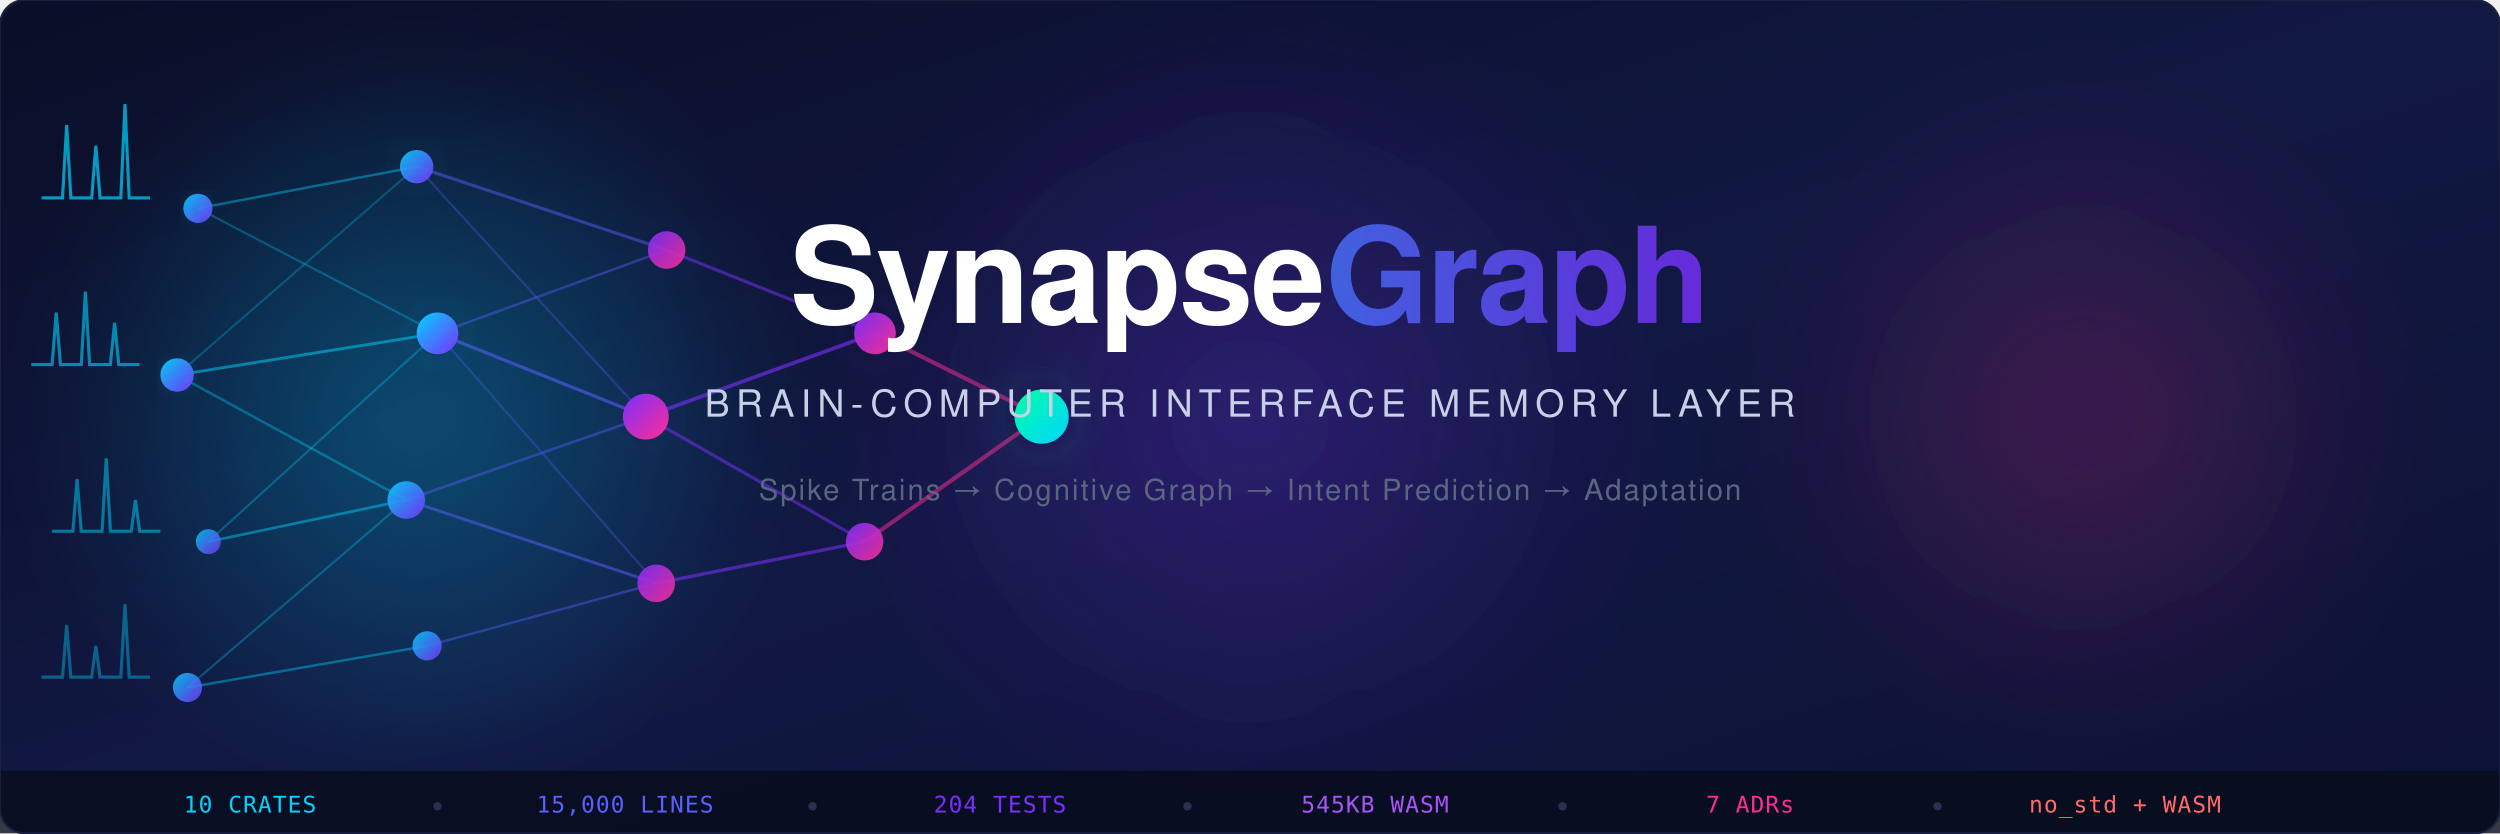
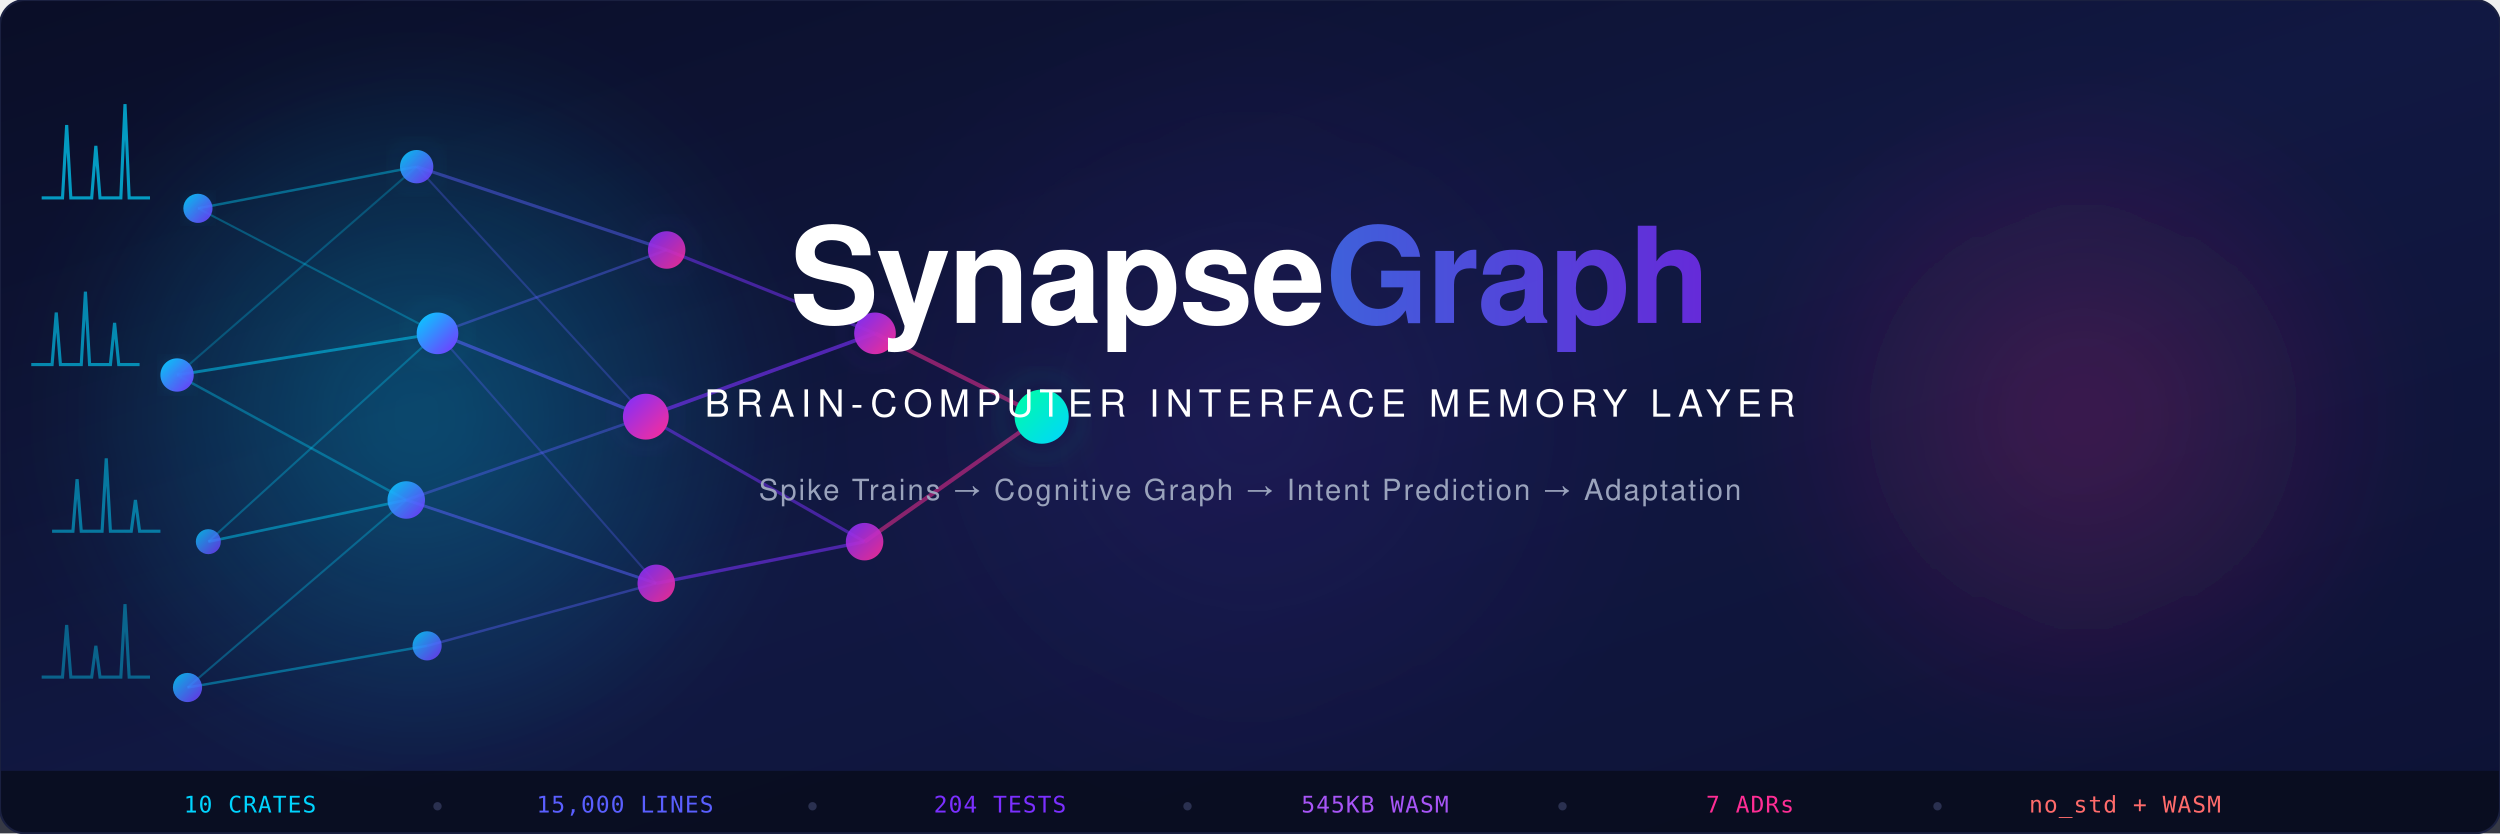
<svg xmlns="http://www.w3.org/2000/svg" viewBox="0 0 1200 400" width="1200" height="400">
  <defs>
    <linearGradient id="bg" x1="0%" y1="0%" x2="100%" y2="100%">
      <stop offset="0%" style="stop-color:#0a0e27;stop-opacity:1" />
      <stop offset="50%" style="stop-color:#111842;stop-opacity:1" />
      <stop offset="100%" style="stop-color:#0d1235;stop-opacity:1" />
    </linearGradient>
    <linearGradient id="glow1" x1="0%" y1="0%" x2="100%" y2="0%">
      <stop offset="0%" style="stop-color:#00d4ff;stop-opacity:0.8" />
      <stop offset="100%" style="stop-color:#7b2fff;stop-opacity:0.8" />
    </linearGradient>
    <linearGradient id="glow2" x1="0%" y1="0%" x2="100%" y2="0%">
      <stop offset="0%" style="stop-color:#7b2fff;stop-opacity:0.6" />
      <stop offset="100%" style="stop-color:#ff2d95;stop-opacity:0.6" />
    </linearGradient>
    <linearGradient id="glow3" x1="0%" y1="0%" x2="100%" y2="0%">
      <stop offset="0%" style="stop-color:#00d4ff;stop-opacity:0.4" />
      <stop offset="50%" style="stop-color:#7b2fff;stop-opacity:0.6" />
      <stop offset="100%" style="stop-color:#ff2d95;stop-opacity:0.4" />
    </linearGradient>
    <linearGradient id="nodeGrad" x1="0%" y1="0%" x2="100%" y2="100%">
      <stop offset="0%" style="stop-color:#00d4ff;stop-opacity:1" />
      <stop offset="100%" style="stop-color:#7b2fff;stop-opacity:1" />
    </linearGradient>
    <linearGradient id="nodeGrad2" x1="0%" y1="0%" x2="100%" y2="100%">
      <stop offset="0%" style="stop-color:#7b2fff;stop-opacity:1" />
      <stop offset="100%" style="stop-color:#ff2d95;stop-opacity:1" />
    </linearGradient>
    <linearGradient id="nodeGrad3" x1="0%" y1="0%" x2="100%" y2="100%">
      <stop offset="0%" style="stop-color:#00ffa3;stop-opacity:1" />
      <stop offset="100%" style="stop-color:#00d4ff;stop-opacity:1" />
    </linearGradient>
    <filter id="blur1">
      <feGaussianBlur in="SourceGraphic" stdDeviation="20" />
    </filter>
    <filter id="blur2">
      <feGaussianBlur in="SourceGraphic" stdDeviation="3" />
    </filter>
    <filter id="glow">
      <feGaussianBlur in="SourceGraphic" stdDeviation="6" />
    </filter>
    <radialGradient id="pulse1" cx="50%" cy="50%" r="50%">
      <stop offset="0%" style="stop-color:#00d4ff;stop-opacity:0.3" />
      <stop offset="100%" style="stop-color:#00d4ff;stop-opacity:0" />
    </radialGradient>
    <radialGradient id="pulse2" cx="50%" cy="50%" r="50%">
      <stop offset="0%" style="stop-color:#7b2fff;stop-opacity:0.25" />
      <stop offset="100%" style="stop-color:#7b2fff;stop-opacity:0" />
    </radialGradient>
    <radialGradient id="pulse3" cx="50%" cy="50%" r="50%">
      <stop offset="0%" style="stop-color:#ff2d95;stop-opacity:0.2" />
      <stop offset="100%" style="stop-color:#ff2d95;stop-opacity:0" />
    </radialGradient>
  </defs>
  <rect width="1200" height="400" fill="url(#bg)" rx="12" />
  <circle cx="200" cy="200" r="180" fill="url(#pulse1)" filter="url(#blur1)" />
-   <circle cx="600" cy="200" r="200" fill="url(#pulse2)" filter="url(#blur1)" />
+   <circle cx="600" cy="200" r="200" fill="url(#pulse2)" filter="url(#blur1)" opacity="0.4" />
  <circle cx="1000" cy="200" r="160" fill="url(#pulse3)" filter="url(#blur1)" />
  <line x1="95" y1="100" x2="200" y2="80" stroke="#00d4ff" stroke-width="1.2" opacity="0.4" />
  <line x1="95" y1="100" x2="210" y2="160" stroke="#00d4ff" stroke-width="1" opacity="0.3" />
  <line x1="85" y1="180" x2="200" y2="80" stroke="#00d4ff" stroke-width="1" opacity="0.25" />
  <line x1="85" y1="180" x2="210" y2="160" stroke="#00d4ff" stroke-width="1.4" opacity="0.5" />
  <line x1="85" y1="180" x2="195" y2="240" stroke="#00d4ff" stroke-width="1.2" opacity="0.35" />
  <line x1="100" y1="260" x2="210" y2="160" stroke="#00d4ff" stroke-width="1" opacity="0.3" />
  <line x1="100" y1="260" x2="195" y2="240" stroke="#00d4ff" stroke-width="1.3" opacity="0.45" />
  <line x1="90" y1="330" x2="195" y2="240" stroke="#00d4ff" stroke-width="1" opacity="0.3" />
  <line x1="90" y1="330" x2="205" y2="310" stroke="#00d4ff" stroke-width="1.2" opacity="0.4" />
  <line x1="200" y1="80" x2="320" y2="120" stroke="#5a5fff" stroke-width="1.5" opacity="0.45" />
  <line x1="200" y1="80" x2="310" y2="200" stroke="#5a5fff" stroke-width="1" opacity="0.3" />
  <line x1="210" y1="160" x2="320" y2="120" stroke="#5a5fff" stroke-width="1.2" opacity="0.4" />
  <line x1="210" y1="160" x2="310" y2="200" stroke="#5a5fff" stroke-width="1.6" opacity="0.55" />
  <line x1="210" y1="160" x2="315" y2="280" stroke="#5a5fff" stroke-width="1" opacity="0.3" />
  <line x1="195" y1="240" x2="310" y2="200" stroke="#5a5fff" stroke-width="1.3" opacity="0.4" />
  <line x1="195" y1="240" x2="315" y2="280" stroke="#5a5fff" stroke-width="1.4" opacity="0.5" />
  <line x1="205" y1="310" x2="315" y2="280" stroke="#5a5fff" stroke-width="1.2" opacity="0.4" />
  <line x1="320" y1="120" x2="420" y2="160" stroke="#7b2fff" stroke-width="1.5" opacity="0.5" />
  <line x1="310" y1="200" x2="420" y2="160" stroke="#7b2fff" stroke-width="1.8" opacity="0.6" />
  <line x1="310" y1="200" x2="415" y2="260" stroke="#7b2fff" stroke-width="1.5" opacity="0.5" />
  <line x1="315" y1="280" x2="415" y2="260" stroke="#7b2fff" stroke-width="1.6" opacity="0.55" />
  <line x1="420" y1="160" x2="500" y2="200" stroke="#ff2d95" stroke-width="2" opacity="0.5" />
  <line x1="415" y1="260" x2="500" y2="200" stroke="#ff2d95" stroke-width="2" opacity="0.5" />
  <polyline points="20,95 30,95 32,60 34,95 44,95 46,70 48,95 58,95 60,50 62,95 72,95" stroke="#00d4ff" stroke-width="1.5" fill="none" opacity="0.7" />
  <polyline points="15,175 25,175 27,150 29,175 39,175 41,140 43,175 53,175 55,155 57,175 67,175" stroke="#00d4ff" stroke-width="1.5" fill="none" opacity="0.6" />
  <polyline points="25,255 35,255 37,230 39,255 49,255 51,220 53,255 63,255 65,240 67,255 77,255" stroke="#00d4ff" stroke-width="1.5" fill="none" opacity="0.5" />
  <polyline points="20,325 30,325 32,300 34,325 44,325 46,310 48,325 58,325 60,290 62,325 72,325" stroke="#00d4ff" stroke-width="1.5" fill="none" opacity="0.4" />
  <circle cx="95" cy="100" r="7" fill="url(#nodeGrad)" opacity="0.9" />
  <circle cx="95" cy="100" r="7" fill="none" stroke="#00d4ff" stroke-width="0.5" opacity="0.5" filter="url(#blur2)" />
  <circle cx="85" cy="180" r="8" fill="url(#nodeGrad)" opacity="0.95" />
  <circle cx="85" cy="180" r="8" fill="none" stroke="#00d4ff" stroke-width="0.5" opacity="0.5" filter="url(#blur2)" />
  <circle cx="100" cy="260" r="6" fill="url(#nodeGrad)" opacity="0.8" />
  <circle cx="90" cy="330" r="7" fill="url(#nodeGrad)" opacity="0.85" />
  <circle cx="200" cy="80" r="8" fill="url(#nodeGrad)" opacity="0.9" />
  <circle cx="200" cy="80" r="12" fill="none" stroke="#00d4ff" stroke-width="0.5" opacity="0.3" filter="url(#blur2)" />
  <circle cx="210" cy="160" r="10" fill="url(#nodeGrad)" opacity="1" />
  <circle cx="210" cy="160" r="15" fill="none" stroke="#00d4ff" stroke-width="0.5" opacity="0.3" filter="url(#blur2)" />
  <circle cx="195" cy="240" r="9" fill="url(#nodeGrad)" opacity="0.9" />
  <circle cx="205" cy="310" r="7" fill="url(#nodeGrad)" opacity="0.85" />
  <circle cx="320" cy="120" r="9" fill="url(#nodeGrad2)" opacity="0.9" />
  <circle cx="320" cy="120" r="14" fill="none" stroke="#7b2fff" stroke-width="0.5" opacity="0.3" filter="url(#blur2)" />
  <circle cx="310" cy="200" r="11" fill="url(#nodeGrad2)" opacity="1" />
  <circle cx="310" cy="200" r="16" fill="none" stroke="#7b2fff" stroke-width="0.5" opacity="0.35" filter="url(#blur2)" />
  <circle cx="315" cy="280" r="9" fill="url(#nodeGrad2)" opacity="0.9" />
  <circle cx="420" cy="160" r="10" fill="url(#nodeGrad2)" opacity="0.95" />
  <circle cx="420" cy="160" r="16" fill="none" stroke="#7b2fff" stroke-width="0.6" opacity="0.3" filter="url(#blur2)" />
  <circle cx="415" cy="260" r="9" fill="url(#nodeGrad2)" opacity="0.9" />
  <circle cx="500" cy="200" r="13" fill="url(#nodeGrad3)" opacity="1" />
  <circle cx="500" cy="200" r="20" fill="none" stroke="#00ffa3" stroke-width="0.8" opacity="0.35" filter="url(#blur2)" />
  <circle cx="500" cy="200" r="28" fill="none" stroke="#00ffa3" stroke-width="0.4" opacity="0.15" filter="url(#blur2)" />
  <text x="600" y="155" font-family="'SF Pro Display', 'Segoe UI', Helvetica, Arial, sans-serif" font-size="64" font-weight="700" fill="white" text-anchor="middle" letter-spacing="-1">
    Synapse<tspan fill="url(#glow1)">Graph</tspan>
  </text>
-   <text x="600" y="200" font-family="'SF Pro Text', 'Segoe UI', Helvetica, Arial, sans-serif" font-size="18" fill="#c8d0e8" text-anchor="middle" letter-spacing="3" font-weight="400">
+   <text x="600" y="200" font-family="'SF Pro Text', 'Segoe UI', Helvetica, Arial, sans-serif" font-size="18" fill="white" text-anchor="middle" letter-spacing="3" font-weight="500">
    BRAIN-COMPUTER INTERFACE MEMORY LAYER
  </text>
-   <text x="600" y="240" font-family="'SF Pro Text', 'Segoe UI', Helvetica, Arial, sans-serif" font-size="14" fill="#5a6680" text-anchor="middle" letter-spacing="1">
+   <text x="600" y="240" font-family="'SF Pro Text', 'Segoe UI', Helvetica, Arial, sans-serif" font-size="14" fill="#9aa3bc" text-anchor="middle" letter-spacing="1">
    Spike Trains  →  Cognitive Graph  →  Intent Prediction  →  Adaptation
  </text>
  <rect x="0" y="370" width="1200" height="30" fill="#080b1a" opacity="0.8" rx="0" />
  <line x1="0" y1="370" x2="1200" y2="370" stroke="url(#glow3)" stroke-width="1" opacity="0.5" />
  <text x="120" y="390" font-family="'SF Mono', 'Fira Code', monospace" font-size="11" fill="#00d4ff" text-anchor="middle" letter-spacing="0.5">
    10 CRATES
  </text>
  <text x="300" y="390" font-family="'SF Mono', 'Fira Code', monospace" font-size="11" fill="#5a5fff" text-anchor="middle" letter-spacing="0.5">
    15,000 LINES
  </text>
  <text x="480" y="390" font-family="'SF Mono', 'Fira Code', monospace" font-size="11" fill="#7b2fff" text-anchor="middle" letter-spacing="0.5">
    204 TESTS
  </text>
  <text x="660" y="390" font-family="'SF Mono', 'Fira Code', monospace" font-size="11" fill="#a855f7" text-anchor="middle" letter-spacing="0.5">
    545KB WASM
  </text>
  <text x="840" y="390" font-family="'SF Mono', 'Fira Code', monospace" font-size="11" fill="#ff2d95" text-anchor="middle" letter-spacing="0.5">
    7 ADRs
  </text>
  <text x="1020" y="390" font-family="'SF Mono', 'Fira Code', monospace" font-size="11" fill="#ff6b6b" text-anchor="middle" letter-spacing="0.5">
    no_std + WASM
  </text>
  <circle cx="210" cy="387" r="2" fill="#2a3050" />
  <circle cx="390" cy="387" r="2" fill="#2a3050" />
  <circle cx="570" cy="387" r="2" fill="#2a3050" />
  <circle cx="750" cy="387" r="2" fill="#2a3050" />
  <circle cx="930" cy="387" r="2" fill="#2a3050" />
  <rect width="1200" height="400" fill="none" stroke="#1a2040" stroke-width="1" rx="12" />
</svg>
